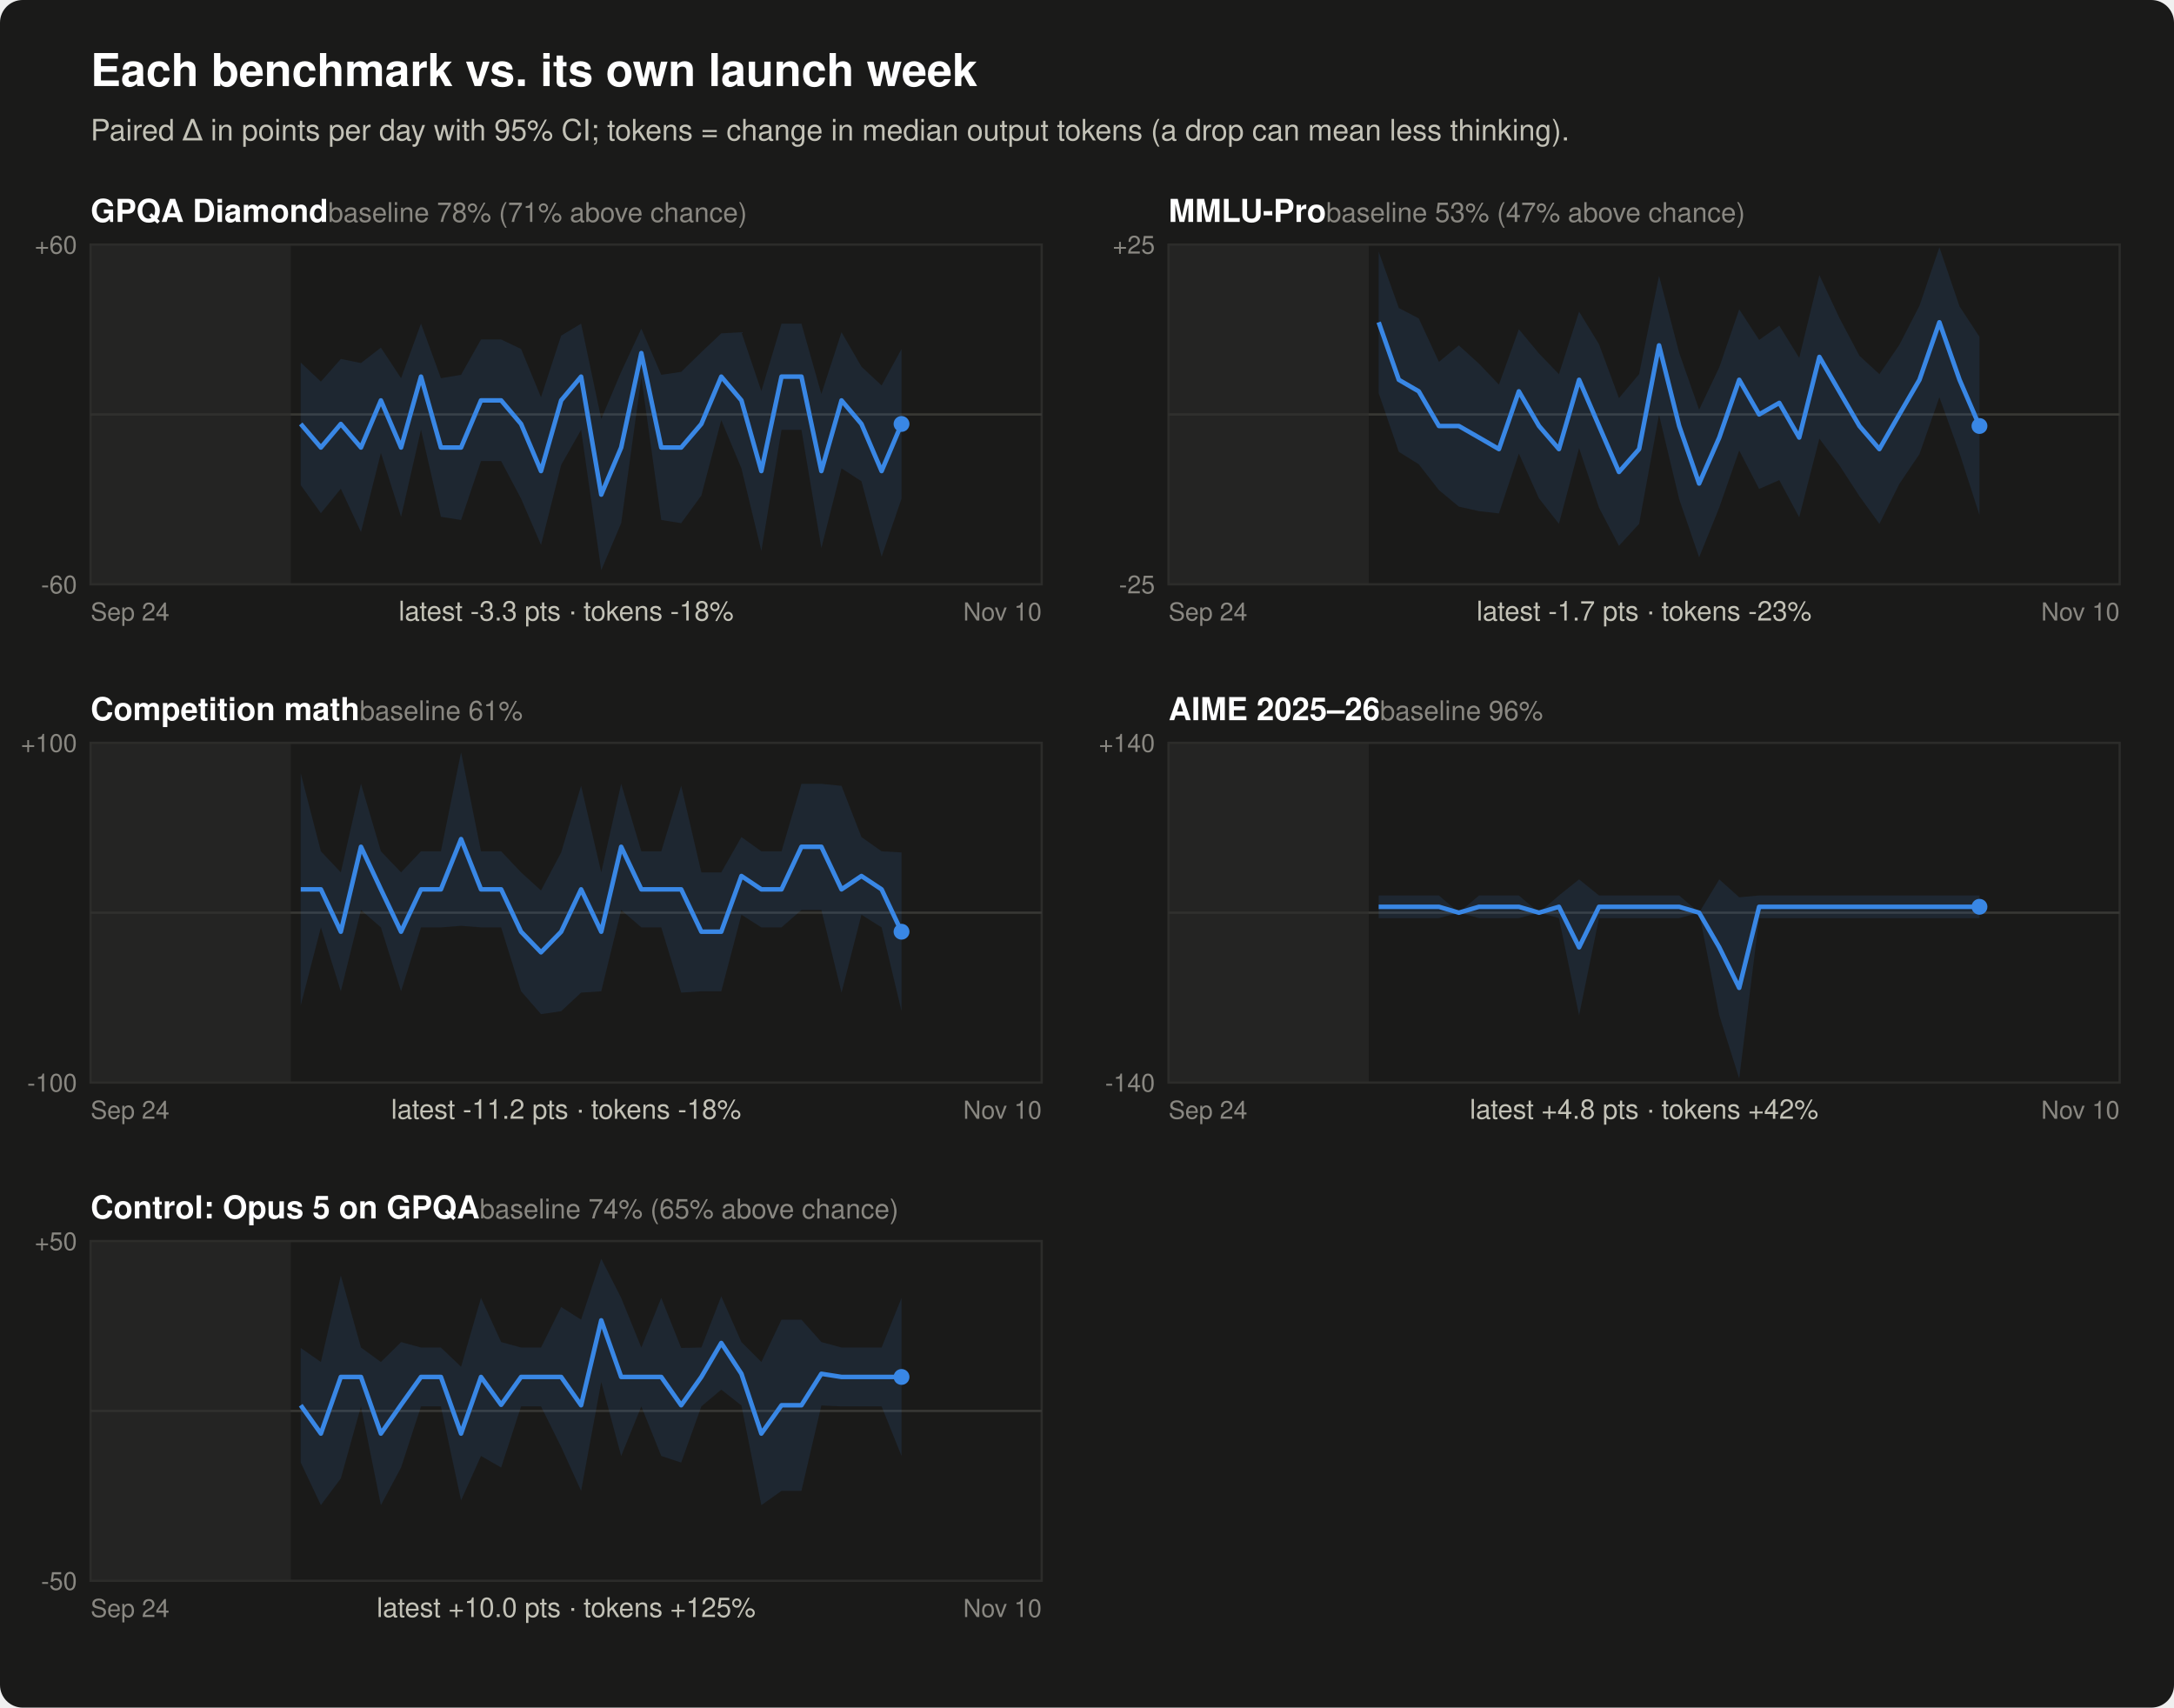
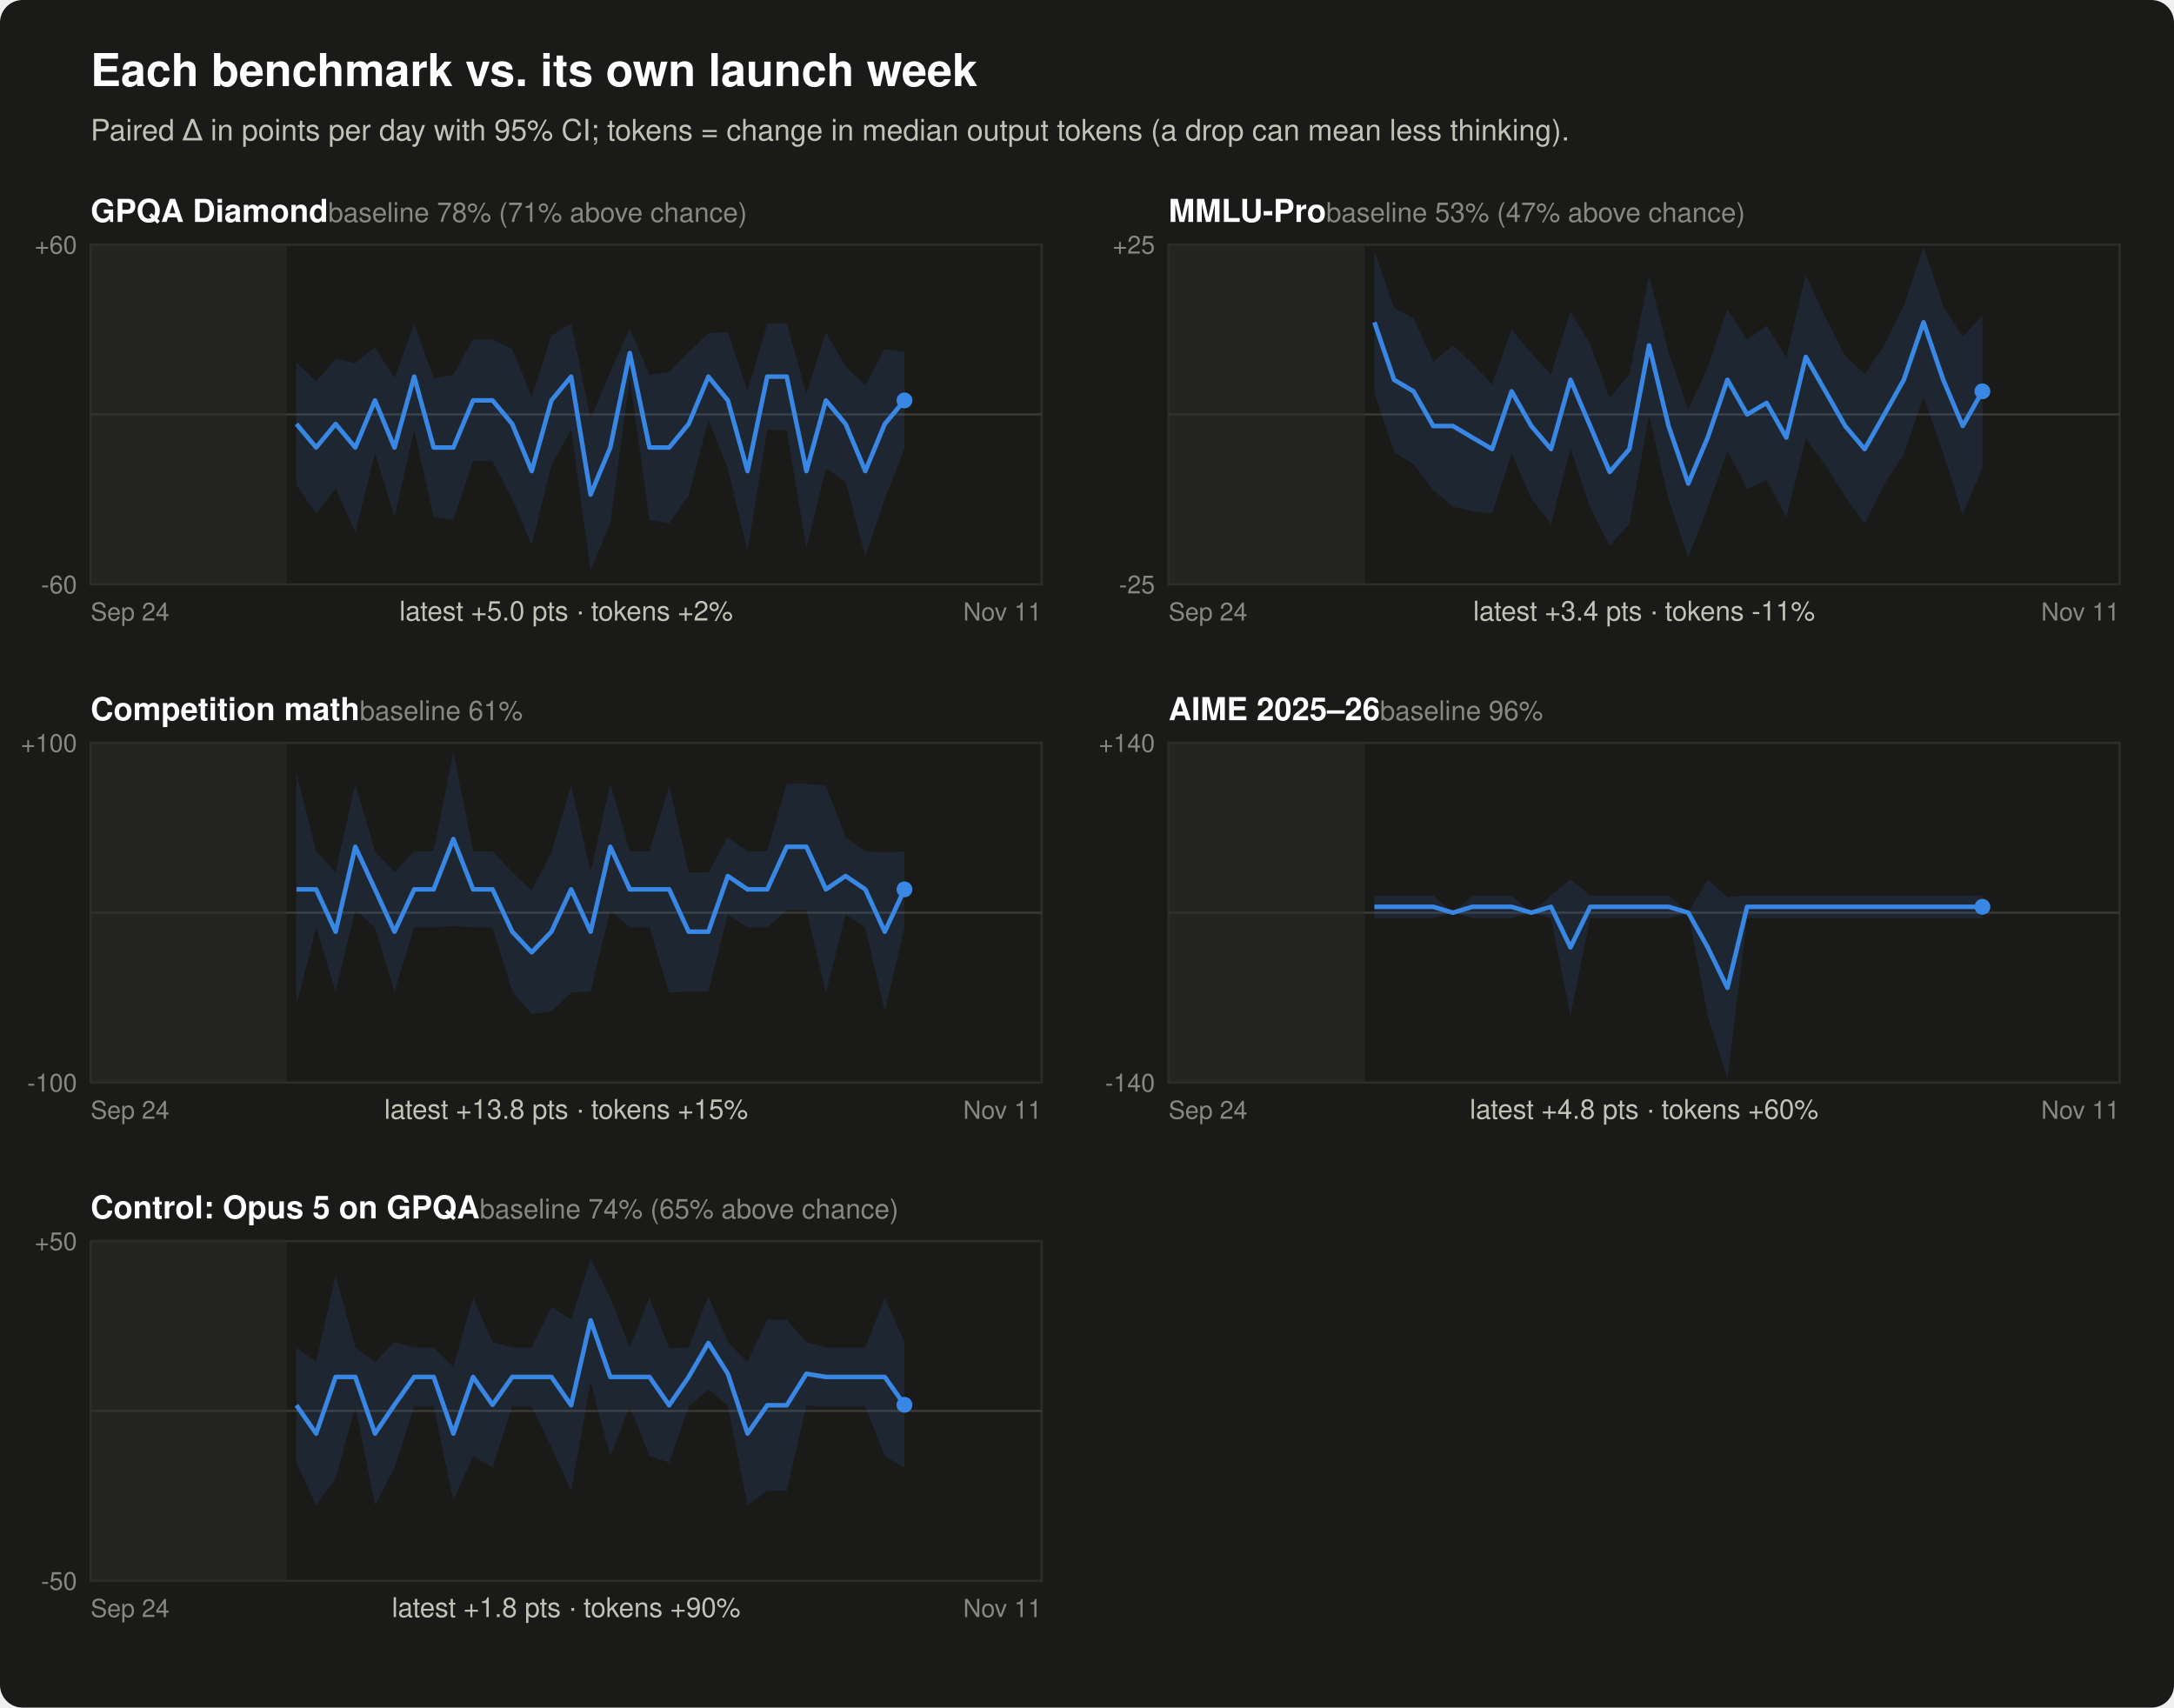
<svg xmlns="http://www.w3.org/2000/svg" width="960" height="754" viewBox="0 0 960 754" font-family="-apple-system, Segoe UI, Helvetica, Arial, sans-serif" role="img" aria-labelledby="ft fd">
  <rect width="960" height="754" rx="10" fill="#1a1a19" />
  <text x="40" y="38" fill="#ffffff" font-size="20" font-weight="600">Each benchmark vs. its own launch week</text>
  <text x="40" y="62" fill="#c3c2b7" font-size="13">Paired Δ in points per day with 95% CI; tokens = change in median output tokens (a drop can mean less thinking).</text>
  <text x="40" y="98" fill="#ffffff" font-size="14" font-weight="600">GPQA Diamond<tspan fill="#898781" font-weight="400" font-size="12">  baseline 78% (71% above chance)</tspan>
  </text>
  <rect x="40" y="108" width="420" height="150" fill="none" stroke="#2c2c2a" />
  <line x1="40" y1="183.0" x2="460" y2="183.0" stroke="#383835" />
  <text x="34" y="262.0" text-anchor="end" fill="#898781" font-size="11">-60</text>
  <text x="34" y="112.0" text-anchor="end" fill="#898781" font-size="11">+60</text>
-   <rect x="40.0" y="108" width="88.4" height="150" fill="#2c2c2a" opacity="0.6" />
+   <rect x="40.0" y="108" width="86.6" height="150" fill="#2c2c2a" opacity="0.6" />
  <text x="40" y="274" fill="#898781" font-size="11">Sep 24</text>
-   <text x="460" y="274" text-anchor="end" fill="#898781" font-size="11">Nov 10</text>
-   <path d="M132.8,160.1 L141.7,168.5 L150.5,158.5 L159.4,160.3 L168.2,153.5 L177.1,167.0 L185.9,142.9 L194.7,167.0 L203.6,165.5 L212.4,149.9 L221.3,149.9 L230.1,154.1 L238.9,175.4 L247.8,148.2 L256.6,142.9 L265.5,185.0 L274.3,164.2 L283.2,145.1 L292.0,165.5 L300.8,164.2 L309.7,155.5 L318.5,147.2 L327.4,146.7 L336.2,172.7 L345.1,142.9 L353.9,142.9 L362.7,174.0 L371.6,146.7 L380.4,161.9 L389.3,170.2 L398.1,154.1 L398.1,220.2 L389.3,245.8 L380.4,212.5 L371.6,206.8 L362.7,242.0 L353.9,189.8 L345.1,189.8 L336.2,243.3 L327.4,206.8 L318.5,185.5 L309.7,218.8 L300.8,231.0 L292.0,229.6 L283.2,166.7 L274.3,231.0 L265.5,251.8 L256.6,189.8 L247.8,205.3 L238.9,240.6 L230.1,220.2 L221.3,203.6 L212.4,203.6 L203.6,229.6 L194.7,228.2 L185.9,189.8 L177.1,228.2 L168.2,200.0 L159.4,234.9 L150.5,215.8 L141.7,226.6 L132.8,214.2 Z" fill="#3987e5" opacity="0.12" />
-   <path d="M132.8,187.2 L141.7,197.6 L150.5,187.2 L159.4,197.6 L168.2,176.8 L177.1,197.6 L185.9,166.3 L194.7,197.6 L203.6,197.6 L212.4,176.8 L221.3,176.8 L230.1,187.2 L238.9,208.0 L247.8,176.8 L256.6,166.3 L265.5,218.4 L274.3,197.6 L283.2,155.9 L292.0,197.6 L300.8,197.6 L309.7,187.2 L318.5,166.3 L327.4,176.8 L336.2,208.0 L345.1,166.3 L353.9,166.3 L362.7,208.0 L371.6,176.8 L380.4,187.2 L389.3,208.0 L398.1,187.2" fill="none" stroke="#3987e5" stroke-width="2" stroke-linejoin="round" />
-   <circle cx="398.1" cy="187.2" r="3.5" fill="#3987e5" />
-   <text x="250.0" y="274" text-anchor="middle" fill="#c3c2b7" font-size="12">latest -3.3 pts · tokens -18%</text>
+   <text x="460" y="274" text-anchor="end" fill="#898781" font-size="11">Nov 11</text>
+   <path d="M130.9,160.1 L139.6,168.5 L148.2,158.5 L156.9,160.3 L165.6,153.5 L174.2,167.0 L182.9,142.9 L191.5,167.0 L200.2,165.5 L208.9,149.9 L217.5,149.9 L226.2,154.1 L234.8,175.4 L243.5,148.2 L252.2,142.9 L260.8,185.0 L269.5,164.2 L278.1,145.1 L286.8,165.5 L295.5,164.2 L304.1,155.5 L312.8,147.2 L321.4,146.7 L330.1,172.7 L338.8,142.9 L347.4,142.9 L356.1,174.0 L364.7,146.7 L373.4,161.9 L382.1,170.2 L390.7,154.1 L399.4,155.5 L399.4,198.0 L390.7,220.2 L382.1,245.8 L373.4,212.5 L364.7,206.8 L356.1,242.0 L347.4,189.8 L338.8,189.8 L330.1,243.3 L321.4,206.8 L312.8,185.5 L304.1,218.8 L295.5,231.0 L286.8,229.6 L278.1,166.7 L269.5,231.0 L260.8,251.8 L252.2,189.8 L243.5,205.3 L234.8,240.6 L226.2,220.2 L217.5,203.6 L208.9,203.6 L200.2,229.6 L191.5,228.2 L182.9,189.8 L174.2,228.2 L165.6,200.0 L156.9,234.9 L148.2,215.8 L139.6,226.6 L130.9,214.2 Z" fill="#3987e5" opacity="0.12" />
+   <path d="M130.9,187.2 L139.6,197.6 L148.2,187.2 L156.9,197.6 L165.6,176.8 L174.2,197.6 L182.9,166.3 L191.5,197.6 L200.2,197.6 L208.9,176.8 L217.5,176.8 L226.2,187.2 L234.8,208.0 L243.5,176.8 L252.2,166.3 L260.8,218.4 L269.5,197.6 L278.1,155.9 L286.8,197.6 L295.5,197.6 L304.1,187.2 L312.8,166.3 L321.4,176.8 L330.1,208.0 L338.8,166.3 L347.4,166.3 L356.1,208.0 L364.7,176.8 L373.4,187.2 L382.1,208.0 L390.7,187.2 L399.4,176.8" fill="none" stroke="#3987e5" stroke-width="2" stroke-linejoin="round" />
+   <circle cx="399.4" cy="176.8" r="3.5" fill="#3987e5" />
+   <text x="250.0" y="274" text-anchor="middle" fill="#c3c2b7" font-size="12">latest +5.0 pts · tokens +2%</text>
  <text x="516" y="98" fill="#ffffff" font-size="14" font-weight="600">MMLU-Pro<tspan fill="#898781" font-weight="400" font-size="12">  baseline 53% (47% above chance)</tspan>
  </text>
  <rect x="516" y="108" width="420" height="150" fill="none" stroke="#2c2c2a" />
  <line x1="516" y1="183.0" x2="936" y2="183.0" stroke="#383835" />
  <text x="510" y="262.0" text-anchor="end" fill="#898781" font-size="11">-25</text>
  <text x="510" y="112.0" text-anchor="end" fill="#898781" font-size="11">+25</text>
-   <rect x="516.0" y="108" width="88.4" height="150" fill="#2c2c2a" opacity="0.6" />
+   <rect x="516.0" y="108" width="86.6" height="150" fill="#2c2c2a" opacity="0.6" />
  <text x="516" y="274" fill="#898781" font-size="11">Sep 24</text>
-   <text x="936" y="274" text-anchor="end" fill="#898781" font-size="11">Nov 10</text>
-   <path d="M608.8,111.1 L617.7,136.0 L626.5,140.6 L635.4,159.8 L644.2,152.5 L653.1,160.6 L661.9,169.8 L670.7,145.4 L679.6,156.1 L688.4,165.2 L697.3,137.6 L706.1,152.0 L714.9,175.8 L723.8,165.2 L732.6,121.8 L741.5,155.8 L750.3,180.9 L759.2,162.2 L768.0,136.6 L776.8,150.1 L785.7,143.8 L794.5,158.0 L803.4,121.5 L812.2,140.3 L821.1,157.1 L829.9,165.2 L838.7,152.3 L847.6,135.0 L856.4,109.2 L865.3,135.3 L874.1,148.7 L874.1,227.4 L865.3,200.1 L856.4,175.4 L847.6,200.5 L838.7,213.7 L829.9,231.3 L821.1,219.1 L812.2,205.4 L803.4,193.7 L794.5,228.4 L785.7,212.0 L776.8,215.9 L768.0,198.9 L759.2,224.1 L750.3,246.1 L741.5,220.4 L732.6,183.2 L723.8,231.3 L714.9,241.0 L706.1,224.2 L697.3,197.9 L688.4,231.3 L679.6,220.1 L670.7,200.3 L661.9,226.7 L653.1,225.7 L644.2,223.7 L635.4,216.4 L626.5,205.0 L617.7,199.5 L608.8,173.6 Z" fill="#3987e5" opacity="0.12" />
-   <path d="M608.8,142.3 L617.7,167.7 L626.5,172.8 L635.4,188.1 L644.2,188.1 L653.1,193.2 L661.9,198.3 L670.7,172.8 L679.6,188.1 L688.4,198.3 L697.3,167.7 L706.1,188.1 L714.9,208.4 L723.8,198.3 L732.6,152.5 L741.5,188.1 L750.3,213.5 L759.2,193.2 L768.0,167.7 L776.8,183.0 L785.7,177.9 L794.5,193.2 L803.4,157.6 L812.2,172.8 L821.1,188.1 L829.9,198.3 L838.7,183.0 L847.6,167.7 L856.4,142.3 L865.3,167.7 L874.1,188.1" fill="none" stroke="#3987e5" stroke-width="2" stroke-linejoin="round" />
-   <circle cx="874.1" cy="188.1" r="3.5" fill="#3987e5" />
-   <text x="726.0" y="274" text-anchor="middle" fill="#c3c2b7" font-size="12">latest -1.7 pts · tokens -23%</text>
+   <text x="936" y="274" text-anchor="end" fill="#898781" font-size="11">Nov 11</text>
+   <path d="M606.9,111.1 L615.6,136.0 L624.2,140.6 L632.9,159.8 L641.6,152.5 L650.2,160.6 L658.9,169.8 L667.5,145.4 L676.2,156.1 L684.9,165.2 L693.5,137.6 L702.2,152.0 L710.8,175.8 L719.5,165.2 L728.2,121.8 L736.8,155.8 L745.5,180.9 L754.1,162.2 L762.8,136.6 L771.5,150.1 L780.1,143.8 L788.8,158.0 L797.4,121.5 L806.1,140.3 L814.8,157.1 L823.4,165.2 L832.1,152.3 L840.7,135.0 L849.4,109.2 L858.1,135.3 L866.7,148.7 L875.4,139.4 L875.4,206.3 L866.7,227.4 L858.1,200.1 L849.4,175.4 L840.7,200.5 L832.1,213.7 L823.4,231.3 L814.8,219.1 L806.1,205.4 L797.4,193.7 L788.8,228.4 L780.1,212.0 L771.5,215.9 L762.8,198.9 L754.1,224.1 L745.5,246.1 L736.8,220.4 L728.2,183.2 L719.5,231.3 L710.8,241.0 L702.2,224.2 L693.5,197.9 L684.9,231.3 L676.2,220.1 L667.5,200.3 L658.9,226.7 L650.2,225.7 L641.6,223.7 L632.9,216.4 L624.2,205.0 L615.6,199.5 L606.9,173.6 Z" fill="#3987e5" opacity="0.12" />
+   <path d="M606.9,142.3 L615.6,167.7 L624.2,172.8 L632.9,188.1 L641.6,188.1 L650.2,193.2 L658.9,198.3 L667.5,172.8 L676.2,188.1 L684.9,198.3 L693.5,167.7 L702.2,188.1 L710.8,208.4 L719.5,198.3 L728.2,152.5 L736.8,188.1 L745.5,213.5 L754.1,193.2 L762.8,167.7 L771.5,183.0 L780.1,177.9 L788.8,193.2 L797.4,157.6 L806.1,172.8 L814.8,188.1 L823.4,198.3 L832.1,183.0 L840.7,167.7 L849.4,142.3 L858.1,167.7 L866.7,188.1 L875.4,172.8" fill="none" stroke="#3987e5" stroke-width="2" stroke-linejoin="round" />
+   <circle cx="875.4" cy="172.8" r="3.5" fill="#3987e5" />
+   <text x="726.0" y="274" text-anchor="middle" fill="#c3c2b7" font-size="12">latest +3.4 pts · tokens -11%</text>
  <text x="40" y="318" fill="#ffffff" font-size="14" font-weight="600">Competition math<tspan fill="#898781" font-weight="400" font-size="12">  baseline 61%</tspan>
  </text>
  <rect x="40" y="328" width="420" height="150" fill="none" stroke="#2c2c2a" />
  <line x1="40" y1="403.0" x2="460" y2="403.0" stroke="#383835" />
  <text x="34" y="482.0" text-anchor="end" fill="#898781" font-size="11">-100</text>
  <text x="34" y="332.0" text-anchor="end" fill="#898781" font-size="11">+100</text>
-   <rect x="40.0" y="328" width="88.4" height="150" fill="#2c2c2a" opacity="0.6" />
+   <rect x="40.0" y="328" width="86.6" height="150" fill="#2c2c2a" opacity="0.6" />
  <text x="40" y="494" fill="#898781" font-size="11">Sep 24</text>
-   <text x="460" y="494" text-anchor="end" fill="#898781" font-size="11">Nov 10</text>
-   <path d="M132.8,341.5 L141.7,375.9 L150.5,385.2 L159.4,346.1 L168.2,375.9 L177.1,385.2 L185.9,375.9 L194.7,375.9 L203.6,332.2 L212.4,375.9 L221.3,375.9 L230.1,385.2 L238.9,393.2 L247.8,376.4 L256.6,347.0 L265.5,385.2 L274.3,346.1 L283.2,375.9 L292.0,375.9 L300.8,347.0 L309.7,385.2 L318.5,385.2 L327.4,369.6 L336.2,375.9 L345.1,375.9 L353.9,346.1 L362.7,346.1 L371.6,347.0 L380.4,369.6 L389.3,375.9 L398.1,376.4 L398.1,446.5 L389.3,409.5 L380.4,403.9 L371.6,438.3 L362.7,401.8 L353.9,401.8 L345.1,409.5 L336.2,409.5 L327.4,403.9 L318.5,437.7 L309.7,437.7 L300.8,438.3 L292.0,409.5 L283.2,409.5 L274.3,401.8 L265.5,437.7 L256.6,438.3 L247.8,446.5 L238.9,447.8 L230.1,437.7 L221.3,409.5 L212.4,409.5 L203.6,408.8 L194.7,409.5 L185.9,409.5 L177.1,437.7 L168.2,409.5 L159.4,401.8 L150.5,437.7 L141.7,409.5 L132.8,443.9 Z" fill="#3987e5" opacity="0.12" />
-   <path d="M132.8,392.7 L141.7,392.7 L150.5,411.4 L159.4,373.9 L168.2,392.7 L177.1,411.4 L185.9,392.7 L194.7,392.7 L203.6,370.5 L212.4,392.7 L221.3,392.7 L230.1,411.4 L238.9,420.5 L247.8,411.4 L256.6,392.7 L265.5,411.4 L274.3,373.9 L283.2,392.7 L292.0,392.7 L300.8,392.7 L309.7,411.4 L318.5,411.4 L327.4,386.8 L336.2,392.7 L345.1,392.7 L353.9,373.9 L362.7,373.9 L371.6,392.7 L380.4,386.8 L389.3,392.7 L398.1,411.4" fill="none" stroke="#3987e5" stroke-width="2" stroke-linejoin="round" />
-   <circle cx="398.1" cy="411.4" r="3.5" fill="#3987e5" />
-   <text x="250.0" y="494" text-anchor="middle" fill="#c3c2b7" font-size="12">latest -11.2 pts · tokens -18%</text>
+   <text x="460" y="494" text-anchor="end" fill="#898781" font-size="11">Nov 11</text>
+   <path d="M130.9,341.5 L139.6,375.9 L148.2,385.2 L156.9,346.1 L165.6,375.9 L174.2,385.2 L182.9,375.9 L191.5,375.9 L200.2,332.2 L208.9,375.9 L217.5,375.9 L226.2,385.2 L234.8,393.2 L243.5,376.4 L252.2,347.0 L260.8,385.2 L269.5,346.1 L278.1,375.9 L286.8,375.9 L295.5,347.0 L304.1,385.2 L312.8,385.2 L321.4,369.6 L330.1,375.9 L338.8,375.9 L347.4,346.1 L356.1,346.1 L364.7,347.0 L373.4,369.6 L382.1,375.9 L390.7,376.4 L399.4,375.9 L399.4,409.5 L390.7,446.5 L382.1,409.5 L373.4,403.9 L364.7,438.3 L356.1,401.8 L347.4,401.8 L338.8,409.5 L330.1,409.5 L321.4,403.9 L312.8,437.7 L304.1,437.7 L295.5,438.3 L286.8,409.5 L278.1,409.5 L269.5,401.8 L260.8,437.7 L252.2,438.3 L243.5,446.5 L234.8,447.8 L226.2,437.7 L217.5,409.5 L208.9,409.5 L200.2,408.8 L191.5,409.5 L182.9,409.5 L174.2,437.7 L165.6,409.5 L156.9,401.8 L148.2,437.7 L139.6,409.5 L130.9,443.9 Z" fill="#3987e5" opacity="0.12" />
+   <path d="M130.9,392.7 L139.6,392.7 L148.2,411.4 L156.9,373.9 L165.6,392.7 L174.2,411.4 L182.9,392.7 L191.5,392.7 L200.2,370.5 L208.9,392.7 L217.5,392.7 L226.2,411.4 L234.8,420.5 L243.5,411.4 L252.2,392.7 L260.8,411.4 L269.5,373.9 L278.1,392.7 L286.8,392.7 L295.5,392.7 L304.1,411.4 L312.8,411.4 L321.4,386.8 L330.1,392.7 L338.8,392.7 L347.4,373.9 L356.1,373.9 L364.7,392.7 L373.4,386.8 L382.1,392.7 L390.7,411.4 L399.4,392.7" fill="none" stroke="#3987e5" stroke-width="2" stroke-linejoin="round" />
+   <circle cx="399.4" cy="392.7" r="3.5" fill="#3987e5" />
+   <text x="250.0" y="494" text-anchor="middle" fill="#c3c2b7" font-size="12">latest +13.8 pts · tokens +15%</text>
  <text x="516" y="318" fill="#ffffff" font-size="14" font-weight="600">AIME 2025–26<tspan fill="#898781" font-weight="400" font-size="12">  baseline 96%</tspan>
  </text>
  <rect x="516" y="328" width="420" height="150" fill="none" stroke="#2c2c2a" />
  <line x1="516" y1="403.0" x2="936" y2="403.0" stroke="#383835" />
  <text x="510" y="482.0" text-anchor="end" fill="#898781" font-size="11">-140</text>
  <text x="510" y="332.0" text-anchor="end" fill="#898781" font-size="11">+140</text>
-   <rect x="516.0" y="328" width="88.4" height="150" fill="#2c2c2a" opacity="0.6" />
+   <rect x="516.0" y="328" width="86.6" height="150" fill="#2c2c2a" opacity="0.6" />
  <text x="516" y="494" fill="#898781" font-size="11">Sep 24</text>
-   <text x="936" y="494" text-anchor="end" fill="#898781" font-size="11">Nov 10</text>
-   <path d="M608.8,395.4 L617.7,395.4 L626.5,395.4 L635.4,395.4 L644.2,403.0 L653.1,395.4 L661.9,395.4 L670.7,395.4 L679.6,403.0 L688.4,395.4 L697.3,388.3 L706.1,395.4 L714.9,395.4 L723.8,395.4 L732.6,395.4 L741.5,395.4 L750.3,403.0 L759.2,388.3 L768.0,396.2 L776.8,395.4 L785.7,395.4 L794.5,395.4 L803.4,395.4 L812.2,395.4 L821.1,395.4 L829.9,395.4 L838.7,395.4 L847.6,395.4 L856.4,395.4 L865.3,395.4 L874.1,395.4 L874.1,405.4 L865.3,405.4 L856.4,405.4 L847.6,405.4 L838.7,405.4 L829.9,405.4 L821.1,405.4 L812.2,405.4 L803.4,405.4 L794.5,405.4 L785.7,405.4 L776.8,405.4 L768.0,476.2 L759.2,448.3 L750.3,403.0 L741.5,405.4 L732.6,405.4 L723.8,405.4 L714.9,405.4 L706.1,405.4 L697.3,448.3 L688.4,405.4 L679.6,403.0 L670.7,405.4 L661.9,405.4 L653.1,405.4 L644.2,403.0 L635.4,405.4 L626.5,405.4 L617.7,405.4 L608.8,405.4 Z" fill="#3987e5" opacity="0.12" />
-   <path d="M608.8,400.4 L617.7,400.4 L626.5,400.4 L635.4,400.4 L644.2,403.0 L653.1,400.4 L661.9,400.4 L670.7,400.4 L679.6,403.0 L688.4,400.4 L697.3,418.3 L706.1,400.4 L714.9,400.4 L723.8,400.4 L732.6,400.4 L741.5,400.4 L750.3,403.0 L759.2,418.3 L768.0,436.2 L776.8,400.4 L785.7,400.4 L794.5,400.4 L803.4,400.4 L812.2,400.4 L821.1,400.4 L829.9,400.4 L838.7,400.4 L847.6,400.4 L856.4,400.4 L865.3,400.4 L874.1,400.4" fill="none" stroke="#3987e5" stroke-width="2" stroke-linejoin="round" />
-   <circle cx="874.1" cy="400.4" r="3.5" fill="#3987e5" />
-   <text x="726.0" y="494" text-anchor="middle" fill="#c3c2b7" font-size="12">latest +4.8 pts · tokens +42%</text>
+   <text x="936" y="494" text-anchor="end" fill="#898781" font-size="11">Nov 11</text>
+   <path d="M606.9,395.4 L615.6,395.4 L624.2,395.4 L632.9,395.4 L641.6,403.0 L650.2,395.4 L658.9,395.4 L667.5,395.4 L676.2,403.0 L684.9,395.4 L693.5,388.3 L702.2,395.4 L710.8,395.4 L719.5,395.4 L728.2,395.4 L736.8,395.4 L745.5,403.0 L754.1,388.3 L762.8,396.2 L771.5,395.4 L780.1,395.4 L788.8,395.4 L797.4,395.4 L806.1,395.4 L814.8,395.4 L823.4,395.4 L832.1,395.4 L840.7,395.4 L849.4,395.4 L858.1,395.4 L866.7,395.4 L875.4,395.4 L875.4,405.4 L866.7,405.4 L858.1,405.4 L849.4,405.4 L840.7,405.4 L832.1,405.4 L823.4,405.4 L814.8,405.4 L806.1,405.4 L797.4,405.4 L788.8,405.4 L780.1,405.4 L771.5,405.4 L762.8,476.2 L754.1,448.3 L745.5,403.0 L736.8,405.4 L728.2,405.4 L719.5,405.4 L710.8,405.4 L702.2,405.4 L693.5,448.3 L684.9,405.4 L676.2,403.0 L667.5,405.4 L658.9,405.4 L650.2,405.4 L641.6,403.0 L632.9,405.4 L624.2,405.4 L615.6,405.4 L606.9,405.4 Z" fill="#3987e5" opacity="0.12" />
+   <path d="M606.9,400.4 L615.6,400.4 L624.2,400.4 L632.9,400.4 L641.6,403.0 L650.2,400.4 L658.9,400.4 L667.5,400.4 L676.2,403.0 L684.9,400.4 L693.5,418.3 L702.2,400.4 L710.8,400.4 L719.5,400.4 L728.2,400.4 L736.8,400.4 L745.5,403.0 L754.1,418.3 L762.8,436.2 L771.5,400.4 L780.1,400.4 L788.8,400.4 L797.4,400.4 L806.1,400.4 L814.8,400.4 L823.4,400.4 L832.1,400.4 L840.7,400.4 L849.4,400.4 L858.1,400.4 L866.7,400.4 L875.4,400.4" fill="none" stroke="#3987e5" stroke-width="2" stroke-linejoin="round" />
+   <circle cx="875.4" cy="400.4" r="3.5" fill="#3987e5" />
+   <text x="726.0" y="494" text-anchor="middle" fill="#c3c2b7" font-size="12">latest +4.8 pts · tokens +60%</text>
  <text x="40" y="538" fill="#ffffff" font-size="14" font-weight="600">Control: Opus 5 on GPQA<tspan fill="#898781" font-weight="400" font-size="12">  baseline 74% (65% above chance)</tspan>
  </text>
  <rect x="40" y="548" width="420" height="150" fill="none" stroke="#2c2c2a" />
  <line x1="40" y1="623.0" x2="460" y2="623.0" stroke="#383835" />
  <text x="34" y="702.0" text-anchor="end" fill="#898781" font-size="11">-50</text>
  <text x="34" y="552.0" text-anchor="end" fill="#898781" font-size="11">+50</text>
-   <rect x="40.0" y="548" width="88.4" height="150" fill="#2c2c2a" opacity="0.6" />
+   <rect x="40.0" y="548" width="86.6" height="150" fill="#2c2c2a" opacity="0.6" />
  <text x="40" y="714" fill="#898781" font-size="11">Sep 24</text>
-   <text x="460" y="714" text-anchor="end" fill="#898781" font-size="11">Nov 10</text>
-   <path d="M132.8,595.2 L141.7,601.4 L150.5,563.2 L159.4,595.0 L168.2,601.4 L177.1,592.6 L185.9,595.0 L194.7,595.0 L203.6,603.5 L212.4,573.1 L221.3,592.6 L230.1,595.0 L238.9,595.0 L247.8,577.1 L256.6,582.7 L265.5,555.8 L274.3,573.1 L283.2,595.0 L292.0,573.1 L300.8,595.2 L309.7,595.0 L318.5,572.4 L327.4,592.6 L336.2,601.4 L345.1,582.7 L353.9,582.7 L362.7,592.6 L371.6,595.0 L380.4,595.0 L389.3,595.0 L398.1,573.1 L398.1,642.9 L389.3,621.0 L380.4,621.0 L371.6,621.0 L362.7,620.6 L353.9,658.3 L345.1,658.3 L336.2,664.6 L327.4,620.6 L318.5,613.6 L309.7,621.0 L300.8,645.8 L292.0,642.9 L283.2,621.0 L274.3,642.9 L265.5,610.2 L256.6,658.3 L247.8,638.9 L238.9,621.0 L230.1,621.0 L221.3,648.0 L212.4,642.9 L203.6,662.5 L194.7,621.0 L185.9,621.0 L177.1,648.0 L168.2,664.6 L159.4,621.0 L150.5,652.8 L141.7,664.6 L132.8,645.8 Z" fill="#3987e5" opacity="0.12" />
-   <path d="M132.8,620.5 L141.7,633.0 L150.5,608.0 L159.4,608.0 L168.2,633.0 L177.1,620.3 L185.9,608.0 L194.7,608.0 L203.6,633.0 L212.4,608.0 L221.3,620.3 L230.1,608.0 L238.9,608.0 L247.8,608.0 L256.6,620.5 L265.5,583.0 L274.3,608.0 L283.2,608.0 L292.0,608.0 L300.8,620.5 L309.7,608.0 L318.5,593.0 L327.4,606.6 L336.2,633.0 L345.1,620.5 L353.9,620.5 L362.7,606.6 L371.6,608.0 L380.4,608.0 L389.3,608.0 L398.1,608.0" fill="none" stroke="#3987e5" stroke-width="2" stroke-linejoin="round" />
-   <circle cx="398.1" cy="608.0" r="3.5" fill="#3987e5" />
-   <text x="250.0" y="714" text-anchor="middle" fill="#c3c2b7" font-size="12">latest +10.0 pts · tokens +125%</text>
+   <text x="460" y="714" text-anchor="end" fill="#898781" font-size="11">Nov 11</text>
+   <path d="M130.9,595.2 L139.6,601.4 L148.2,563.2 L156.9,595.0 L165.6,601.4 L174.2,592.6 L182.9,595.0 L191.5,595.0 L200.2,603.5 L208.9,573.1 L217.5,592.6 L226.2,595.0 L234.8,595.0 L243.5,577.1 L252.2,582.7 L260.8,555.8 L269.5,573.1 L278.1,595.0 L286.8,573.1 L295.5,595.2 L304.1,595.0 L312.8,572.4 L321.4,592.6 L330.1,601.4 L338.8,582.7 L347.4,582.7 L356.1,592.6 L364.7,595.0 L373.4,595.0 L382.1,595.0 L390.7,573.1 L399.4,592.6 L399.4,648.0 L390.7,642.9 L382.1,621.0 L373.4,621.0 L364.7,621.0 L356.1,620.6 L347.4,658.3 L338.8,658.3 L330.1,664.6 L321.4,620.6 L312.8,613.6 L304.1,621.0 L295.5,645.8 L286.8,642.9 L278.1,621.0 L269.5,642.9 L260.8,610.2 L252.2,658.3 L243.5,638.9 L234.8,621.0 L226.2,621.0 L217.5,648.0 L208.9,642.9 L200.2,662.5 L191.5,621.0 L182.9,621.0 L174.2,648.0 L165.6,664.6 L156.9,621.0 L148.2,652.8 L139.6,664.6 L130.9,645.8 Z" fill="#3987e5" opacity="0.12" />
+   <path d="M130.9,620.5 L139.6,633.0 L148.2,608.0 L156.9,608.0 L165.6,633.0 L174.2,620.3 L182.9,608.0 L191.5,608.0 L200.2,633.0 L208.9,608.0 L217.5,620.3 L226.2,608.0 L234.8,608.0 L243.5,608.0 L252.2,620.5 L260.8,583.0 L269.5,608.0 L278.1,608.0 L286.8,608.0 L295.5,620.5 L304.1,608.0 L312.8,593.0 L321.4,606.6 L330.1,633.0 L338.8,620.5 L347.4,620.5 L356.1,606.6 L364.7,608.0 L373.4,608.0 L382.1,608.0 L390.7,608.0 L399.4,620.3" fill="none" stroke="#3987e5" stroke-width="2" stroke-linejoin="round" />
+   <circle cx="399.4" cy="620.3" r="3.5" fill="#3987e5" />
+   <text x="250.0" y="714" text-anchor="middle" fill="#c3c2b7" font-size="12">latest +1.8 pts · tokens +90%</text>
</svg>
